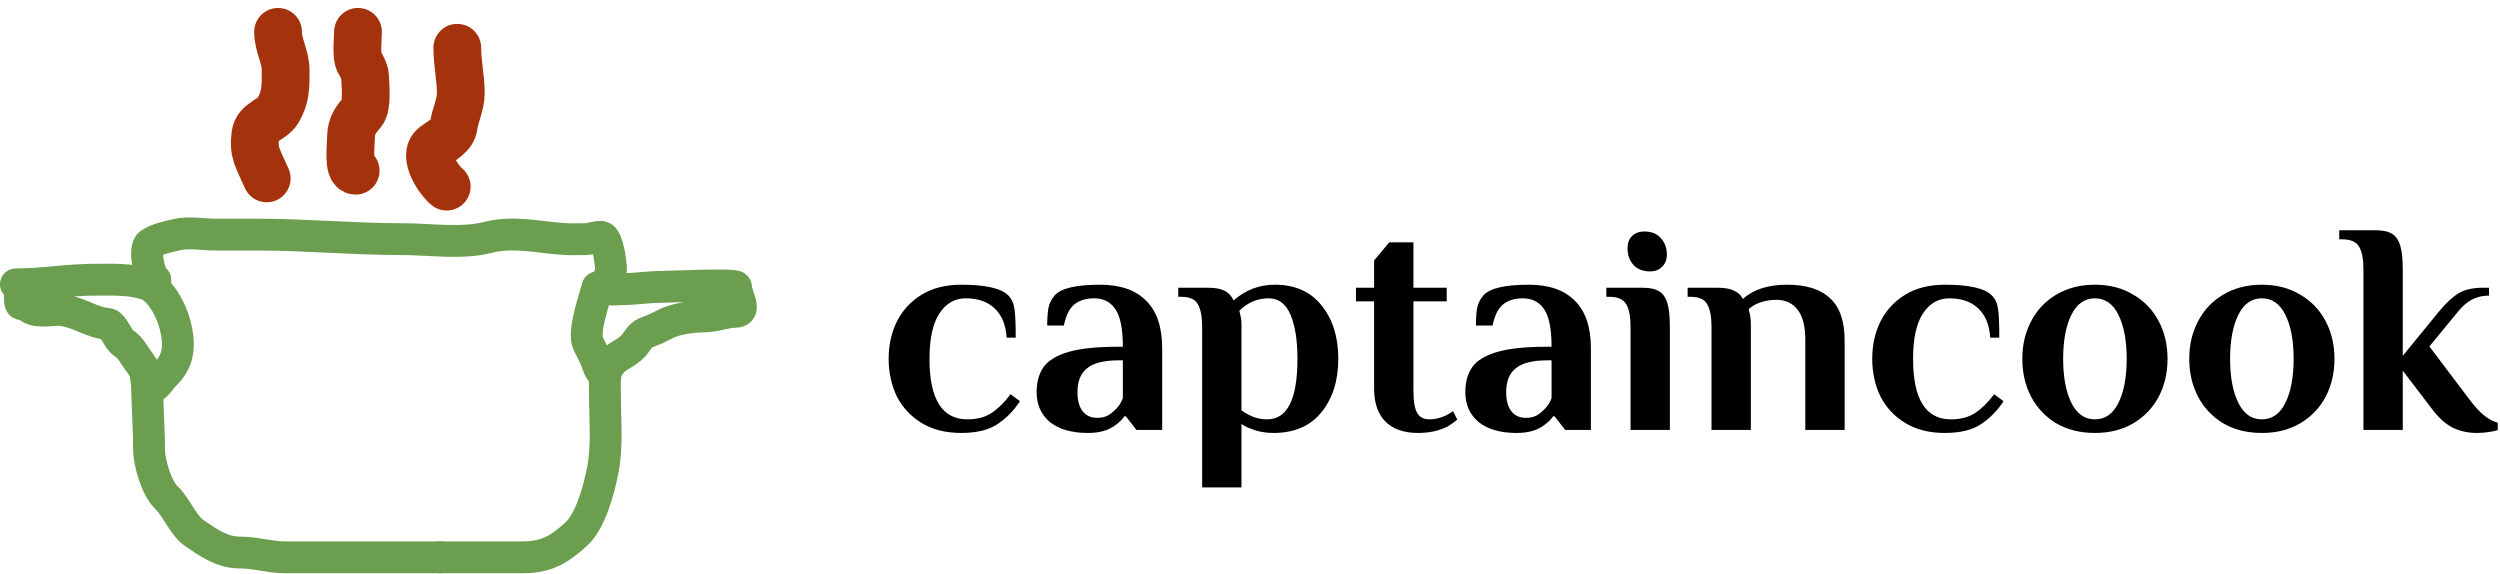
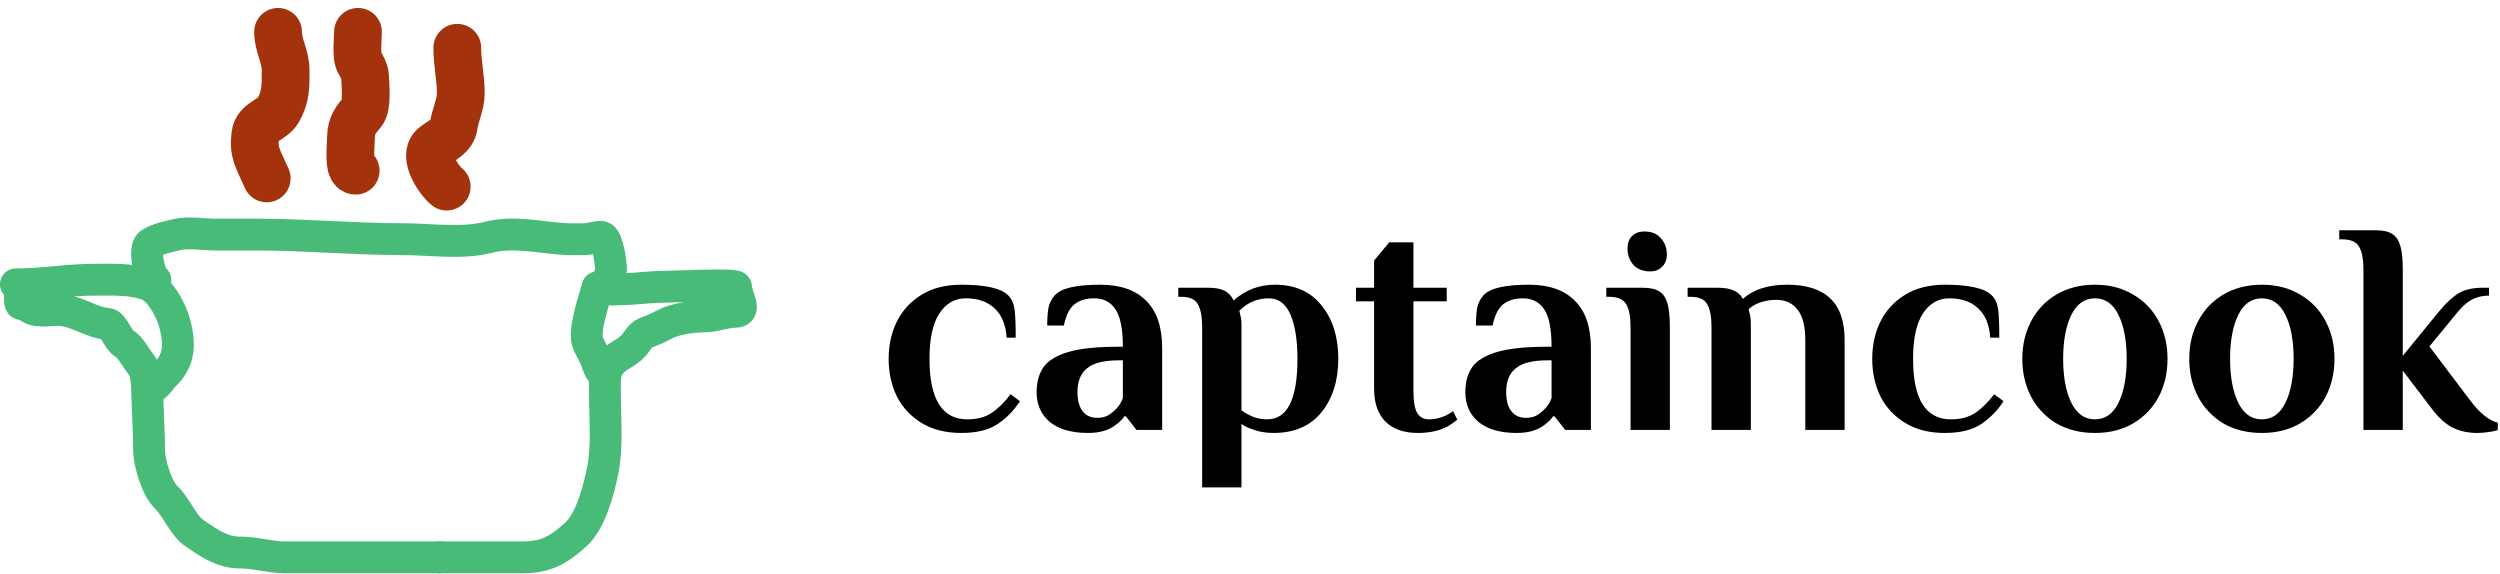
<svg xmlns="http://www.w3.org/2000/svg" width="157" height="36" viewBox="0 0 157 36" fill="none">
  <path d="M60.367 27.19C59.392 27.19 58.562 26.981 57.878 26.563C57.194 26.145 56.675 25.588 56.32 24.891C55.978 24.182 55.807 23.396 55.807 22.535C55.807 21.674 55.978 20.895 56.32 20.198C56.675 19.489 57.194 18.925 57.878 18.507C58.562 18.089 59.392 17.88 60.367 17.88C61.887 17.88 62.869 18.102 63.312 18.545C63.527 18.76 63.66 19.045 63.711 19.4C63.762 19.755 63.787 20.356 63.787 21.205H63.217C63.166 20.407 62.919 19.799 62.476 19.381C62.033 18.95 61.425 18.735 60.652 18.735C59.955 18.735 59.398 19.058 58.98 19.704C58.575 20.337 58.372 21.281 58.372 22.535C58.372 25.068 59.164 26.335 60.747 26.335C61.355 26.335 61.862 26.202 62.267 25.936C62.685 25.657 63.084 25.265 63.464 24.758L64.053 25.195C63.686 25.765 63.223 26.24 62.666 26.62C62.109 27 61.342 27.19 60.367 27.19ZM68.33 27.19C67.304 27.19 66.506 26.962 65.936 26.506C65.379 26.037 65.1 25.41 65.1 24.625C65.1 23.992 65.246 23.466 65.537 23.048C65.841 22.63 66.367 22.313 67.114 22.098C67.861 21.883 68.9 21.775 70.23 21.775H70.515C70.515 20.673 70.363 19.894 70.059 19.438C69.755 18.969 69.305 18.735 68.71 18.735C68.216 18.735 67.811 18.855 67.494 19.096C67.177 19.337 66.949 19.786 66.81 20.445H65.765C65.765 20.014 65.79 19.647 65.841 19.343C65.904 19.039 66.037 18.773 66.24 18.545C66.632 18.102 67.582 17.88 69.09 17.88C70.356 17.88 71.319 18.216 71.978 18.887C72.649 19.546 72.985 20.54 72.985 21.87V27H71.37L70.705 26.145H70.61C70.496 26.322 70.319 26.5 70.078 26.677C69.647 27.019 69.064 27.19 68.33 27.19ZM68.9 26.24C69.166 26.24 69.394 26.189 69.584 26.088C69.774 25.974 69.957 25.822 70.135 25.632C70.299 25.455 70.426 25.246 70.515 25.005V22.63H70.23C69.331 22.63 68.678 22.795 68.273 23.124C67.868 23.441 67.665 23.941 67.665 24.625C67.665 25.144 67.772 25.543 67.988 25.822C68.203 26.101 68.507 26.24 68.9 26.24ZM75.495 20.54C75.495 19.894 75.406 19.419 75.229 19.115C75.064 18.798 74.716 18.64 74.184 18.64H73.994V18.07H75.875C76.318 18.07 76.66 18.133 76.901 18.26C77.141 18.374 77.331 18.577 77.471 18.868C78.218 18.209 79.079 17.88 80.055 17.88C81.334 17.88 82.316 18.317 83 19.191C83.696 20.052 84.045 21.167 84.045 22.535C84.045 23.903 83.69 25.024 82.981 25.898C82.284 26.759 81.277 27.19 79.96 27.19C79.44 27.19 78.953 27.095 78.497 26.905C78.294 26.829 78.117 26.734 77.965 26.62V30.61H75.495V20.54ZM79.58 26.335C80.846 26.335 81.48 25.068 81.48 22.535C81.48 21.37 81.334 20.445 81.043 19.761C80.751 19.077 80.295 18.735 79.675 18.735C78.965 18.735 78.351 18.995 77.832 19.514L77.889 19.78C77.939 19.932 77.965 20.147 77.965 20.426V25.765C78.104 25.879 78.256 25.974 78.421 26.05C78.775 26.24 79.162 26.335 79.58 26.335ZM89.049 27.19C88.175 27.19 87.497 26.956 87.016 26.487C86.534 26.006 86.294 25.315 86.294 24.416V18.925H85.154V18.07H86.294V16.36L87.244 15.22H88.764V18.07H90.854V18.925H88.764V24.53C88.764 25.214 88.846 25.689 89.011 25.955C89.175 26.208 89.422 26.335 89.752 26.335C90.106 26.335 90.461 26.253 90.816 26.088C90.955 26.012 91.101 25.923 91.253 25.822L91.519 26.354C91.354 26.493 91.158 26.633 90.93 26.772C90.398 27.051 89.771 27.19 89.049 27.19ZM95.253 27.19C94.227 27.19 93.429 26.962 92.859 26.506C92.301 26.037 92.023 25.41 92.023 24.625C92.023 23.992 92.168 23.466 92.46 23.048C92.764 22.63 93.289 22.313 94.037 22.098C94.784 21.883 95.823 21.775 97.153 21.775H97.438C97.438 20.673 97.286 19.894 96.982 19.438C96.678 18.969 96.228 18.735 95.633 18.735C95.139 18.735 94.733 18.855 94.417 19.096C94.1 19.337 93.872 19.786 93.733 20.445H92.688C92.688 20.014 92.713 19.647 92.764 19.343C92.827 19.039 92.96 18.773 93.163 18.545C93.555 18.102 94.505 17.88 96.013 17.88C97.279 17.88 98.242 18.216 98.901 18.887C99.572 19.546 99.908 20.54 99.908 21.87V27H98.293L97.628 26.145H97.533C97.419 26.322 97.241 26.5 97.001 26.677C96.57 27.019 95.987 27.19 95.253 27.19ZM95.823 26.24C96.089 26.24 96.317 26.189 96.507 26.088C96.697 25.974 96.88 25.822 97.058 25.632C97.222 25.455 97.349 25.246 97.438 25.005V22.63H97.153C96.253 22.63 95.601 22.795 95.196 23.124C94.79 23.441 94.588 23.941 94.588 24.625C94.588 25.144 94.695 25.543 94.911 25.822C95.126 26.101 95.43 26.24 95.823 26.24ZM103.633 17.044C103.177 17.044 102.823 16.905 102.569 16.626C102.329 16.347 102.208 16.005 102.208 15.6C102.208 15.271 102.303 15.011 102.493 14.821C102.696 14.631 102.949 14.536 103.253 14.536C103.709 14.536 104.058 14.675 104.298 14.954C104.552 15.233 104.678 15.575 104.678 15.98C104.678 16.309 104.577 16.569 104.374 16.759C104.184 16.949 103.937 17.044 103.633 17.044ZM102.398 20.54C102.398 19.894 102.31 19.419 102.132 19.115C101.955 18.798 101.6 18.64 101.068 18.64H100.878V18.07H103.158C103.614 18.07 103.963 18.146 104.203 18.298C104.444 18.45 104.615 18.703 104.716 19.058C104.818 19.4 104.868 19.894 104.868 20.54V27H102.398V20.54ZM107.483 20.54C107.483 19.894 107.394 19.419 107.217 19.115C107.052 18.798 106.704 18.64 106.172 18.64H105.982V18.07H107.863C108.294 18.07 108.629 18.127 108.87 18.241C109.123 18.342 109.32 18.52 109.459 18.773C110.105 18.178 111.03 17.88 112.233 17.88C113.436 17.88 114.336 18.165 114.931 18.735C115.539 19.292 115.843 20.173 115.843 21.376V27H113.373V21.357C113.373 20.483 113.208 19.843 112.879 19.438C112.562 19.033 112.125 18.83 111.568 18.83C111.175 18.83 110.827 18.887 110.523 19.001C110.232 19.102 109.997 19.242 109.82 19.419L109.877 19.685C109.928 19.837 109.953 20.084 109.953 20.426V27H107.483V20.54ZM122.136 27.19C121.16 27.19 120.331 26.981 119.647 26.563C118.963 26.145 118.443 25.588 118.089 24.891C117.747 24.182 117.576 23.396 117.576 22.535C117.576 21.674 117.747 20.895 118.089 20.198C118.443 19.489 118.963 18.925 119.647 18.507C120.331 18.089 121.16 17.88 122.136 17.88C123.656 17.88 124.637 18.102 125.081 18.545C125.296 18.76 125.429 19.045 125.48 19.4C125.53 19.755 125.556 20.356 125.556 21.205H124.986C124.935 20.407 124.688 19.799 124.245 19.381C123.801 18.95 123.193 18.735 122.421 18.735C121.724 18.735 121.167 19.058 120.749 19.704C120.343 20.337 120.141 21.281 120.141 22.535C120.141 25.068 120.932 26.335 122.516 26.335C123.124 26.335 123.63 26.202 124.036 25.936C124.454 25.657 124.853 25.265 125.233 24.758L125.822 25.195C125.454 25.765 124.992 26.24 124.435 26.62C123.877 27 123.111 27.19 122.136 27.19ZM131.561 27.19C130.637 27.19 129.826 26.987 129.129 26.582C128.445 26.164 127.92 25.607 127.552 24.91C127.185 24.201 127.001 23.409 127.001 22.535C127.001 21.661 127.185 20.876 127.552 20.179C127.92 19.47 128.445 18.912 129.129 18.507C129.826 18.089 130.637 17.88 131.561 17.88C132.486 17.88 133.29 18.089 133.974 18.507C134.671 18.912 135.203 19.47 135.57 20.179C135.938 20.876 136.121 21.661 136.121 22.535C136.121 23.409 135.938 24.201 135.57 24.91C135.203 25.607 134.671 26.164 133.974 26.582C133.29 26.987 132.486 27.19 131.561 27.19ZM131.561 26.335C132.207 26.335 132.701 25.987 133.043 25.29C133.385 24.593 133.556 23.675 133.556 22.535C133.556 21.395 133.385 20.477 133.043 19.78C132.701 19.083 132.207 18.735 131.561 18.735C130.915 18.735 130.421 19.083 130.079 19.78C129.737 20.477 129.566 21.395 129.566 22.535C129.566 23.675 129.737 24.593 130.079 25.29C130.421 25.987 130.915 26.335 131.561 26.335ZM142.045 27.19C141.12 27.19 140.309 26.987 139.613 26.582C138.929 26.164 138.403 25.607 138.036 24.91C137.668 24.201 137.485 23.409 137.485 22.535C137.485 21.661 137.668 20.876 138.036 20.179C138.403 19.47 138.929 18.912 139.613 18.507C140.309 18.089 141.12 17.88 142.045 17.88C142.969 17.88 143.774 18.089 144.458 18.507C145.154 18.912 145.686 19.47 146.054 20.179C146.421 20.876 146.605 21.661 146.605 22.535C146.605 23.409 146.421 24.201 146.054 24.91C145.686 25.607 145.154 26.164 144.458 26.582C143.774 26.987 142.969 27.19 142.045 27.19ZM142.045 26.335C142.691 26.335 143.185 25.987 143.527 25.29C143.869 24.593 144.04 23.675 144.04 22.535C144.04 21.395 143.869 20.477 143.527 19.78C143.185 19.083 142.691 18.735 142.045 18.735C141.399 18.735 140.905 19.083 140.563 19.78C140.221 20.477 140.05 21.395 140.05 22.535C140.05 23.675 140.221 24.593 140.563 25.29C140.905 25.987 141.399 26.335 142.045 26.335ZM155.549 27.19C154.992 27.19 154.479 27.076 154.01 26.848C153.554 26.607 153.124 26.215 152.718 25.67L150.894 23.276V27H148.424V16.93C148.424 16.284 148.336 15.809 148.158 15.505C147.981 15.188 147.626 15.03 147.094 15.03H146.904V14.46H149.184C149.64 14.46 149.989 14.536 150.229 14.688C150.47 14.84 150.641 15.093 150.742 15.448C150.844 15.79 150.894 16.284 150.894 16.93V22.345L153.193 19.533C153.624 19.014 154.029 18.64 154.409 18.412C154.789 18.184 155.296 18.07 155.929 18.07H156.309V18.564C155.929 18.564 155.587 18.64 155.283 18.792C154.979 18.944 154.688 19.185 154.409 19.514L152.566 21.756L155.093 25.1C155.701 25.923 156.29 26.405 156.86 26.544V27C156.759 27.051 156.569 27.095 156.29 27.133C156.024 27.171 155.777 27.19 155.549 27.19Z" fill="black" />
-   <path d="M1 17.858C2.712 17.858 4.258 17.566 5.942 17.566C7.077 17.566 8.187 17.511 9.202 17.85C10.047 18.131 10.774 19.487 11.002 20.421C11.296 21.621 11.288 22.649 10.321 23.552C10.121 23.738 9.614 24.632 9.286 24.249C9.225 24.179 9.139 23.526 9.133 23.406C9.126 23.275 8.858 22.884 8.785 22.789C8.453 22.358 8.225 21.83 7.756 21.54C7.409 21.325 7.104 20.364 6.755 20.34C5.711 20.268 4.759 19.464 3.627 19.464C2.986 19.464 2.217 19.665 1.723 19.204C1.428 18.929 1.25 19.38 1.25 18.734C1.25 18.458 1.339 17.983 1.125 17.858" stroke="#6C9E4F" stroke-width="2" stroke-linecap="round" />
-   <path d="M9.234 23.859C9.234 25.319 9.361 26.844 9.361 28.225C9.361 29.088 9.851 30.677 10.44 31.236C11.087 31.85 11.499 33.003 12.225 33.495C13.159 34.128 13.975 34.699 15.074 34.699C16.057 34.699 16.957 35 17.866 35C18.945 35 20.024 35 21.103 35C23.282 35 25.462 35 27.641 35" stroke="#6C9E4F" stroke-width="2" stroke-linecap="round" />
-   <path d="M27.608 35C29.339 35 31.069 35 32.8 35C34.289 35 35.074 34.547 36.155 33.573C37.102 32.719 37.611 30.757 37.857 29.505C38.154 27.999 37.991 26.287 37.991 24.723C37.991 23.98 37.902 23.389 38.343 22.836C38.761 22.312 39.294 22.226 39.764 21.726C40.028 21.445 40.194 21.041 40.551 20.901C40.925 20.756 41.312 20.608 41.663 20.41C42.357 20.019 43.483 19.871 44.258 19.871C44.867 19.871 45.573 19.585 46.158 19.585C46.941 19.585 46.255 18.668 46.221 18.015C46.211 17.813 41.994 18.015 41.586 18.015C40.751 18.015 39.863 18.158 39.067 18.158C38.919 18.158 38.169 18.252 38.125 18.079C38.013 17.637 38.371 17.351 38.371 16.945C38.371 16.569 38.184 15.008 37.794 14.883C37.59 14.818 37.052 15.018 36.788 15.018C36.398 15.018 36.004 15.035 35.613 15.018C33.97 14.947 32.31 14.478 30.647 14.907C28.988 15.334 26.983 15.018 25.266 15.018C22.154 15.018 19.187 14.732 16.086 14.732C15.233 14.732 14.379 14.732 13.526 14.732C12.777 14.732 11.82 14.556 11.085 14.74C10.489 14.889 9.944 14.973 9.432 15.303C8.976 15.597 9.405 17.39 9.755 17.587" stroke="#6C9E4F" stroke-width="2" stroke-linecap="round" />
-   <path d="M37.521 18.047C37.343 18.781 36.581 20.855 36.938 21.573C37.074 21.849 37.223 22.149 37.348 22.4C37.507 22.72 37.593 23.198 37.812 23.375" stroke="#6C9E4F" stroke-width="2" stroke-linecap="round" />
+   <path d="M1 17.858C2.712 17.858 4.258 17.566 5.942 17.566C7.077 17.566 8.187 17.511 9.202 17.85C10.047 18.131 10.774 19.487 11.002 20.421C11.296 21.621 11.288 22.649 10.321 23.552C10.121 23.738 9.614 24.632 9.286 24.249C9.225 24.179 9.139 23.526 9.133 23.406C9.126 23.275 8.858 22.884 8.785 22.789C8.453 22.358 8.225 21.83 7.756 21.54C7.409 21.325 7.104 20.364 6.755 20.34C5.711 20.268 4.759 19.464 3.627 19.464C2.986 19.464 2.217 19.665 1.723 19.204C1.428 18.929 1.25 19.38 1.25 18.734C1.25 18.458 1.339 17.983 1.125 17.858" stroke="#48BB78" stroke-width="2" stroke-linecap="round" />
+   <path d="M9.234 23.859C9.234 25.319 9.361 26.844 9.361 28.225C9.361 29.088 9.851 30.677 10.44 31.236C11.087 31.85 11.499 33.003 12.225 33.495C13.159 34.128 13.975 34.699 15.074 34.699C16.057 34.699 16.957 35 17.866 35C18.945 35 20.024 35 21.103 35C23.282 35 25.462 35 27.641 35" stroke="#48BB78" stroke-width="2" stroke-linecap="round" />
+   <path d="M27.608 35C29.339 35 31.069 35 32.8 35C34.289 35 35.074 34.547 36.155 33.573C37.102 32.719 37.611 30.757 37.857 29.505C38.154 27.999 37.991 26.287 37.991 24.723C37.991 23.98 37.902 23.389 38.343 22.836C38.761 22.312 39.294 22.226 39.764 21.726C40.028 21.445 40.194 21.041 40.551 20.901C40.925 20.756 41.312 20.608 41.663 20.41C42.357 20.019 43.483 19.871 44.258 19.871C44.867 19.871 45.573 19.585 46.158 19.585C46.941 19.585 46.255 18.668 46.221 18.015C46.211 17.813 41.994 18.015 41.586 18.015C40.751 18.015 39.863 18.158 39.067 18.158C38.919 18.158 38.169 18.252 38.125 18.079C38.013 17.637 38.371 17.351 38.371 16.945C38.371 16.569 38.184 15.008 37.794 14.883C37.59 14.818 37.052 15.018 36.788 15.018C36.398 15.018 36.004 15.035 35.613 15.018C33.97 14.947 32.31 14.478 30.647 14.907C28.988 15.334 26.983 15.018 25.266 15.018C22.154 15.018 19.187 14.732 16.086 14.732C15.233 14.732 14.379 14.732 13.526 14.732C12.777 14.732 11.82 14.556 11.085 14.74C10.489 14.889 9.944 14.973 9.432 15.303C8.976 15.597 9.405 17.39 9.755 17.587" stroke="#48BB78" stroke-width="2" stroke-linecap="round" />
+   <path d="M37.521 18.047C37.343 18.781 36.581 20.855 36.938 21.573C37.074 21.849 37.223 22.149 37.348 22.4C37.507 22.72 37.593 23.198 37.812 23.375" stroke="#48BB78" stroke-width="2" stroke-linecap="round" />
  <path d="M16.75 11.203C16.189 9.921 15.888 9.606 16.038 8.442C16.14 7.652 17.103 7.544 17.462 6.934C17.967 6.077 17.937 5.379 17.937 4.416C17.937 3.525 17.462 2.867 17.462 2" stroke="#A4330D" stroke-width="3" stroke-linecap="round" />
  <path d="M22.482 2C22.482 2.463 22.337 3.584 22.596 3.961C22.716 4.135 22.912 4.527 22.922 4.764C22.946 5.357 23.081 6.664 22.743 7.056C22.416 7.435 22.043 7.86 22.043 8.592C22.043 9.174 21.835 10.719 22.336 10.719" stroke="#A4330D" stroke-width="3" stroke-linecap="round" />
  <path d="M28.054 11.719C27.632 11.401 26.469 9.792 27.281 9.167C27.735 8.817 28.418 8.532 28.496 7.891C28.572 7.27 28.938 6.562 28.938 5.871C28.938 4.89 28.717 3.967 28.717 3" stroke="#A4330D" stroke-width="3" stroke-linecap="round" />
</svg>
